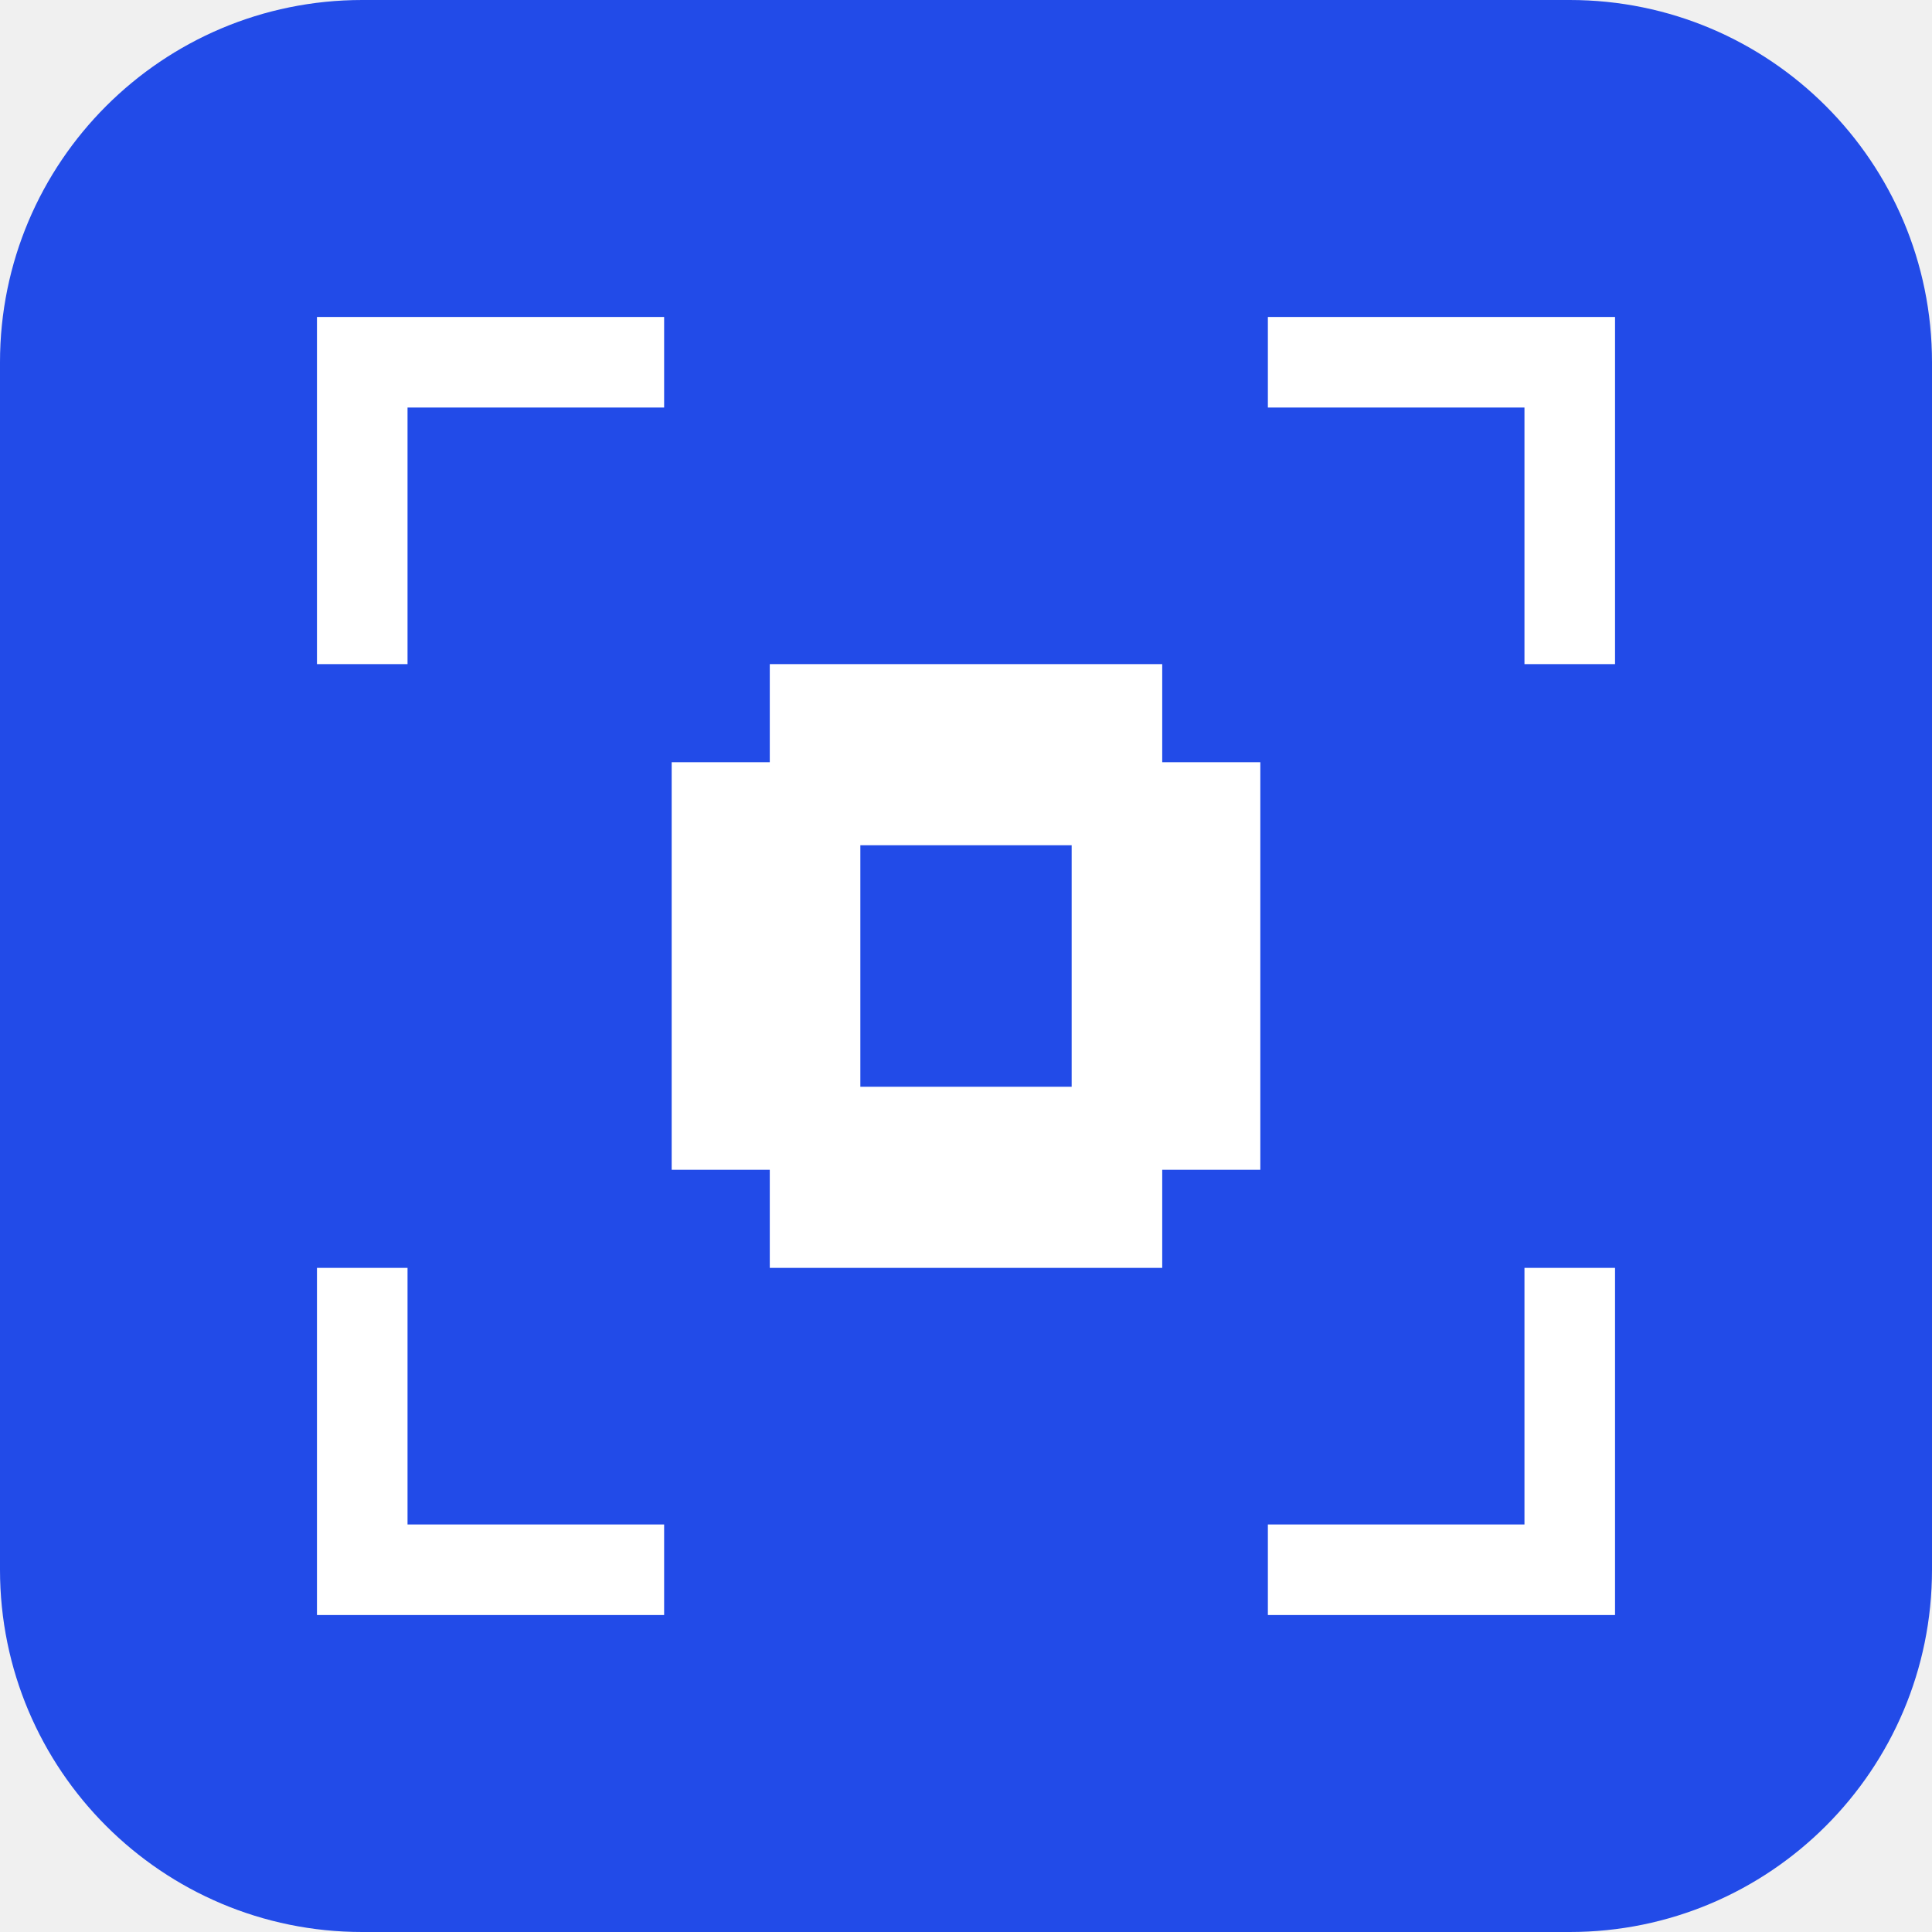
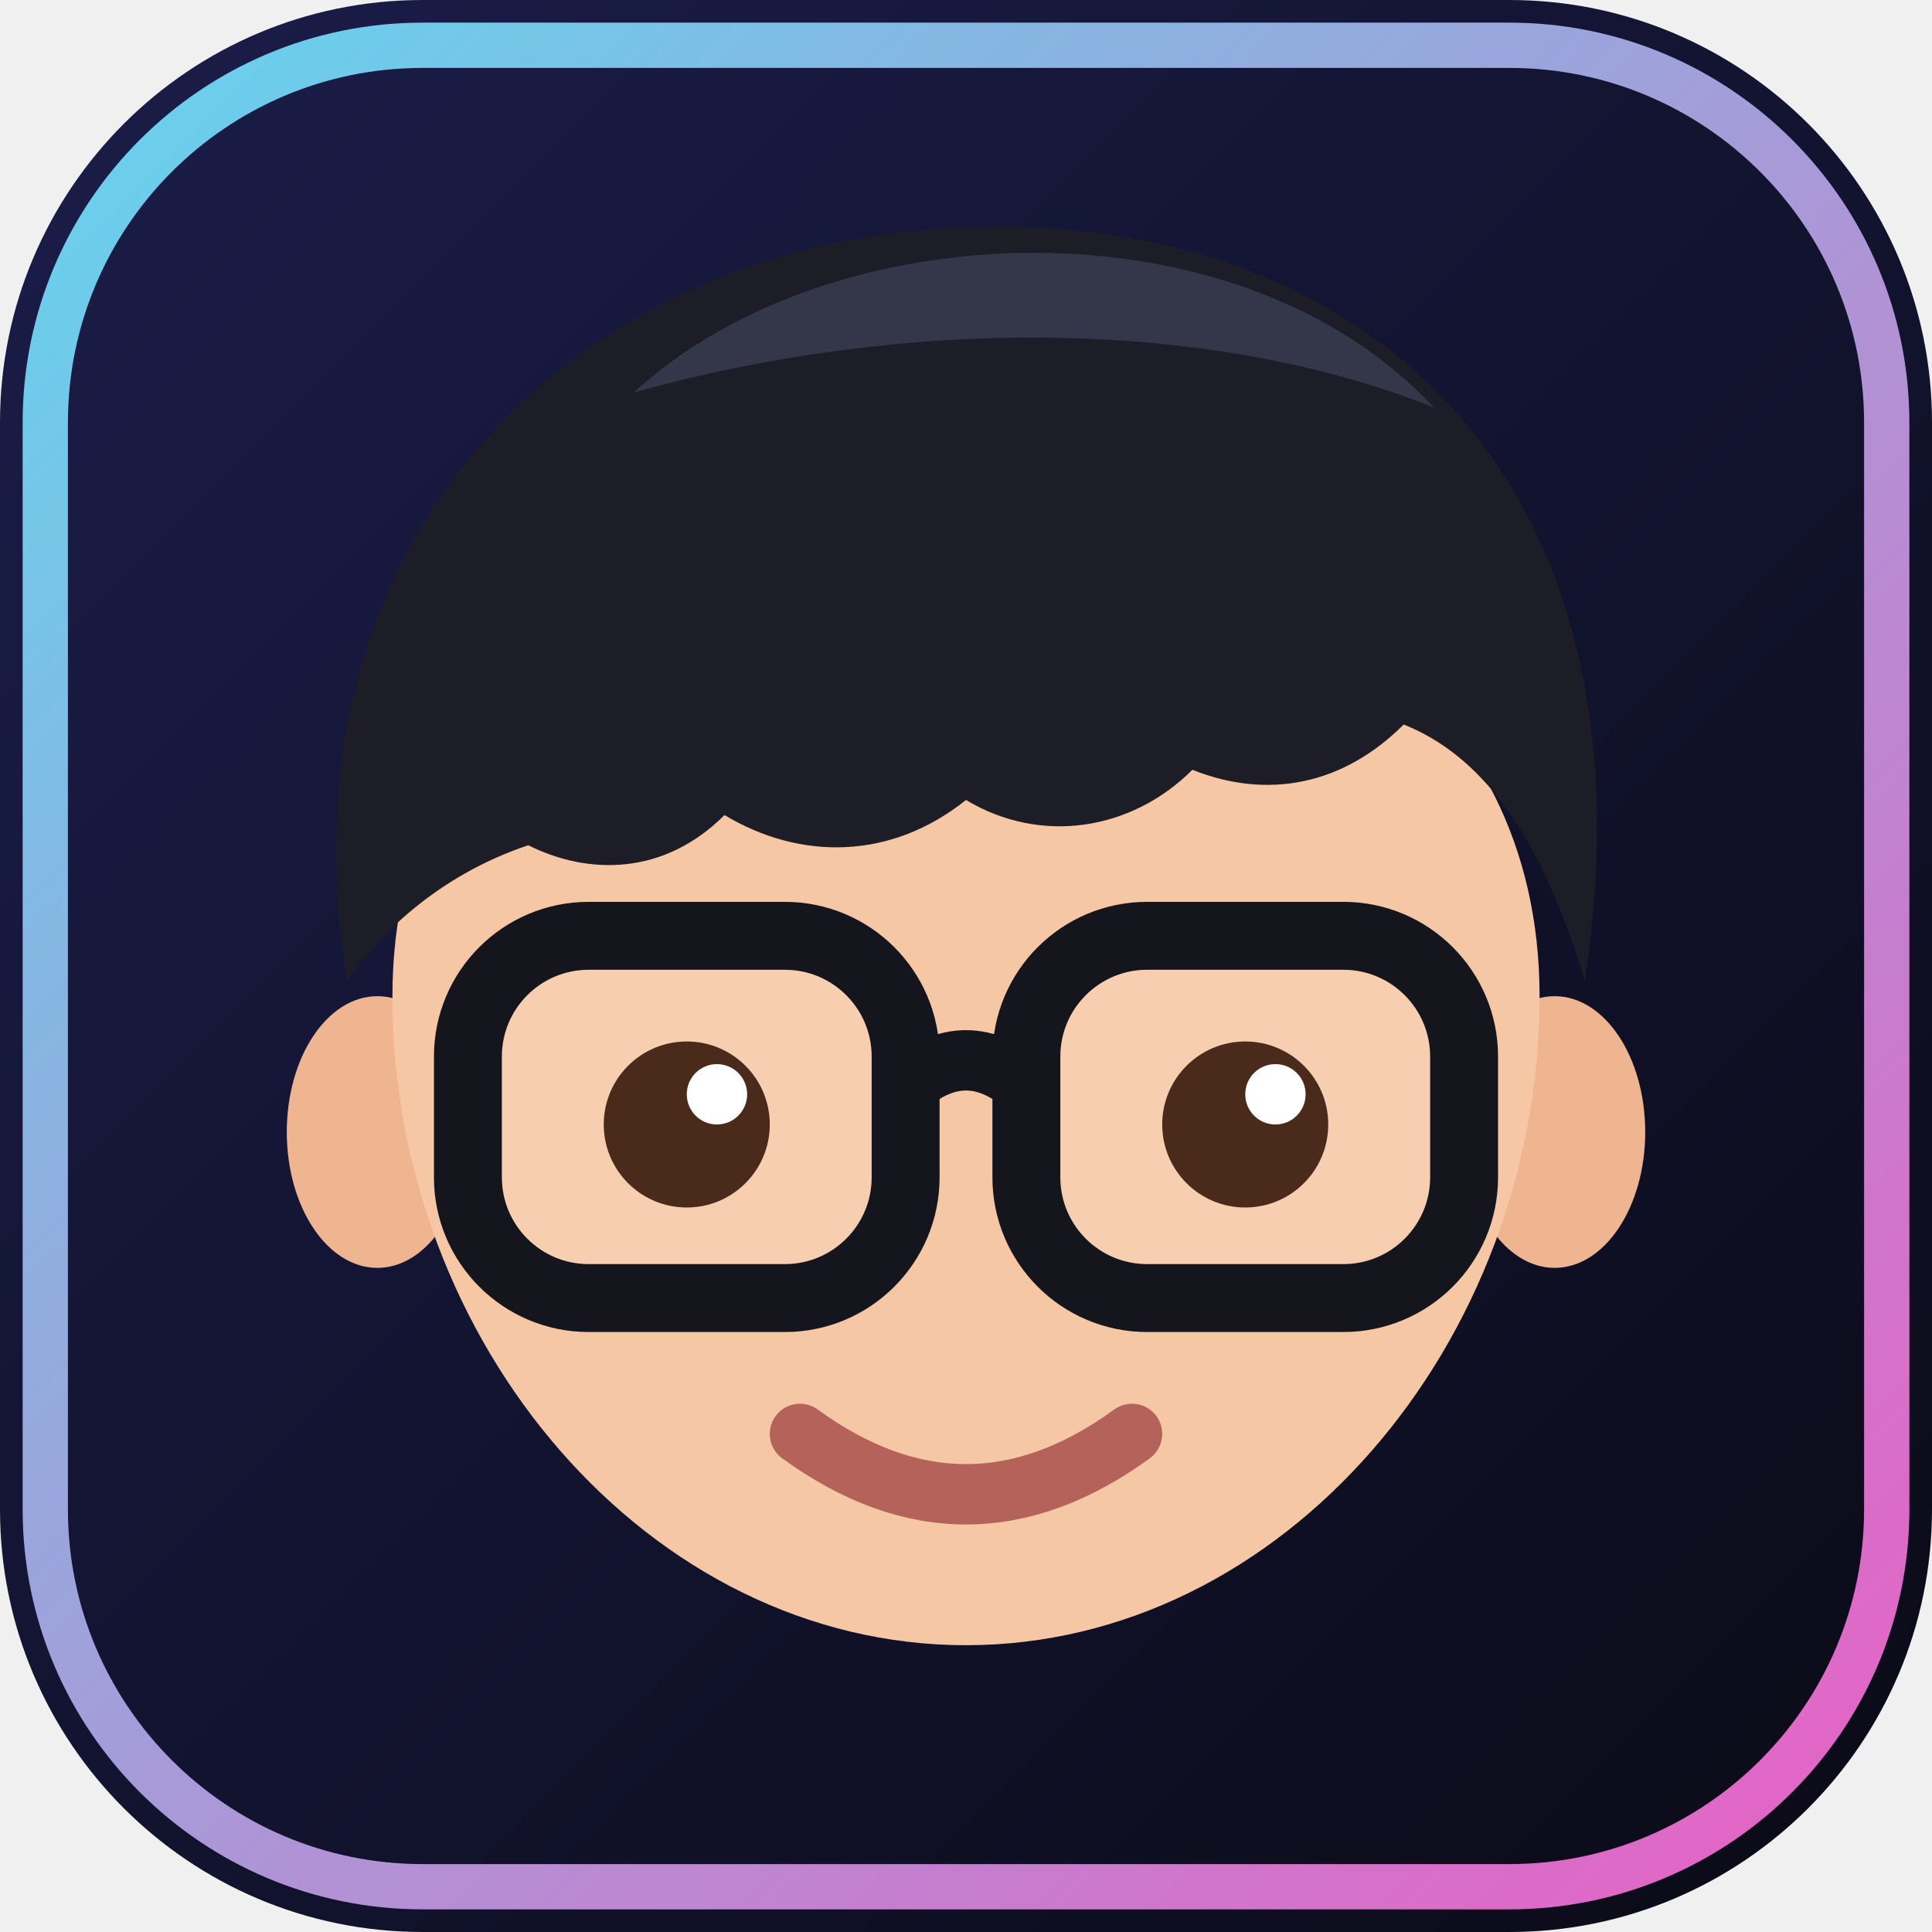
<svg xmlns="http://www.w3.org/2000/svg" width="256" height="256" viewBox="0 0 256 256">
-   <rect width="256" height="256" rx="48" fill="#224be8" />
-   <g fill="none" stroke="#fff" stroke-width="12" stroke-linecap="square">
-     <path d="M48 82V48h34M174 48h34v34M208 174v34h-34M82 208H48v-34" />
+   <defs>
+     <linearGradient id="bg" x1="0" y1="0" x2="1" y2="1">
+       <stop offset="0" stop-color="#1b1d4a" />
+       <stop offset="1" stop-color="#0a0a16" />
+     </linearGradient>
+     <linearGradient id="ring" x1="0" y1="0" x2="1" y2="1">
+       <stop offset="0" stop-color="#6ee7ff" />
+       <stop offset="1" stop-color="#ff6bd6" />
+     </linearGradient>
+   </defs>
+   <rect width="256" height="256" rx="56" fill="url(#bg)" />
+   <rect x="6" y="6" width="244" height="244" rx="50" fill="none" stroke="url(#ring)" stroke-width="6" opacity="0.9" />
+   <ellipse cx="50" cy="150" rx="12" ry="18" fill="#eeb590" />
+   <ellipse cx="206" cy="150" rx="12" ry="18" fill="#eeb590" />
+   <path d="M52 132C52 92 86 70 128 70s76 22 76 62c0 46-34 86-76 86s-76-40-76-86Z" fill="#f6c7a4" />
+   <path d="M46 130C36 70 78 30 132 30c50 0 88 34 78 100-6-20-14-30-24-34-8 8-18 10-28 6-8 8-20 10-30 4-10 8-22 8-32 2-8 8-18 8-26 4-12 4-20 12-24 18Z" fill="#1c1d27" />
+   <path d="M84 52C110 28 164 26 190 54c-30-12-70-12-106-2Z" fill="#34364a" />
+   <g fill="#ffffff" fill-opacity="0.14" stroke="#15151d" stroke-width="9">
+     <rect x="62" y="124" width="58" height="48" rx="16" />
+     <rect x="136" y="124" width="58" height="48" rx="16" />
  </g>
-   <path d="M102 88h52v13h13v54h-13v13h-52v-13H89v-54h13zm12 24v32h28v-32z" fill="#fff" fill-rule="evenodd" />
+   <path d="M120 144q8-7 16 0" fill="none" stroke="#15151d" stroke-width="8" stroke-linecap="round" />
+   <circle cx="91" cy="149" r="11" fill="#4a2a1a" />
+   <circle cx="165" cy="149" r="11" fill="#4a2a1a" />
+   <circle cx="95" cy="145" r="4" fill="#fff" />
+   <circle cx="169" cy="145" r="4" fill="#fff" />
+   <path d="M106 190q22 16 44 0" fill="none" stroke="#b5625a" stroke-width="8" stroke-linecap="round" />
</svg>
